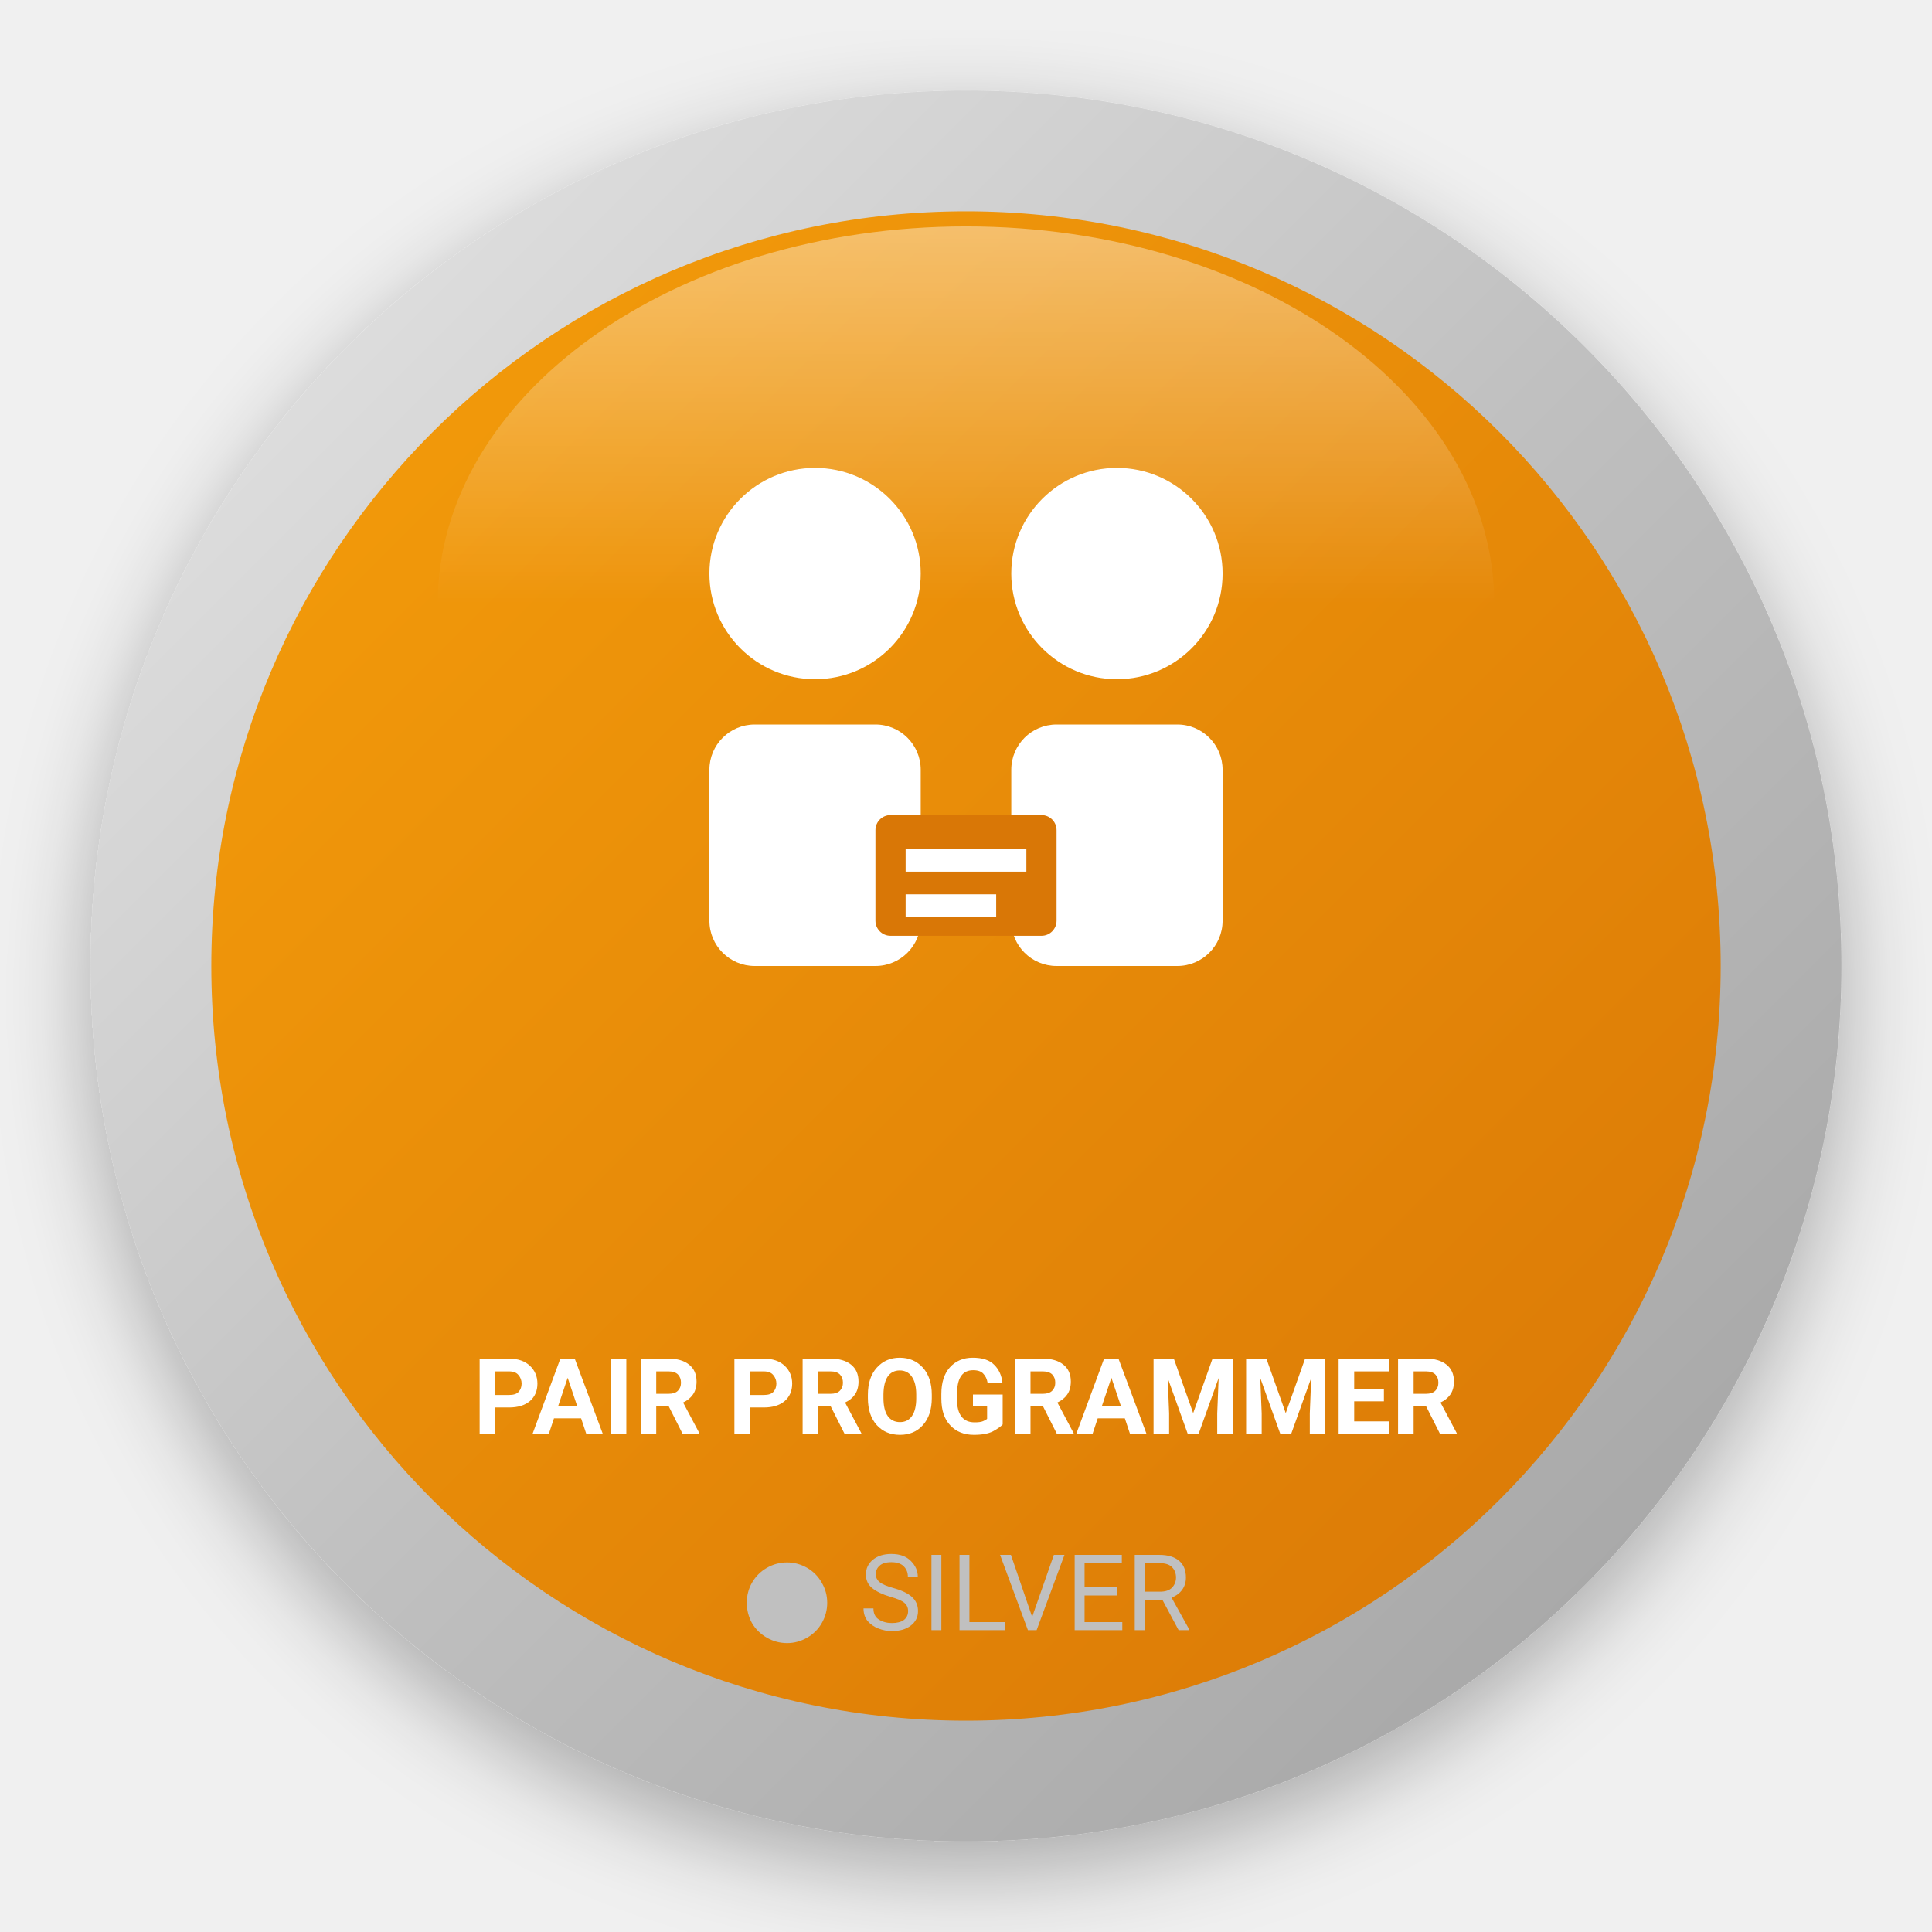
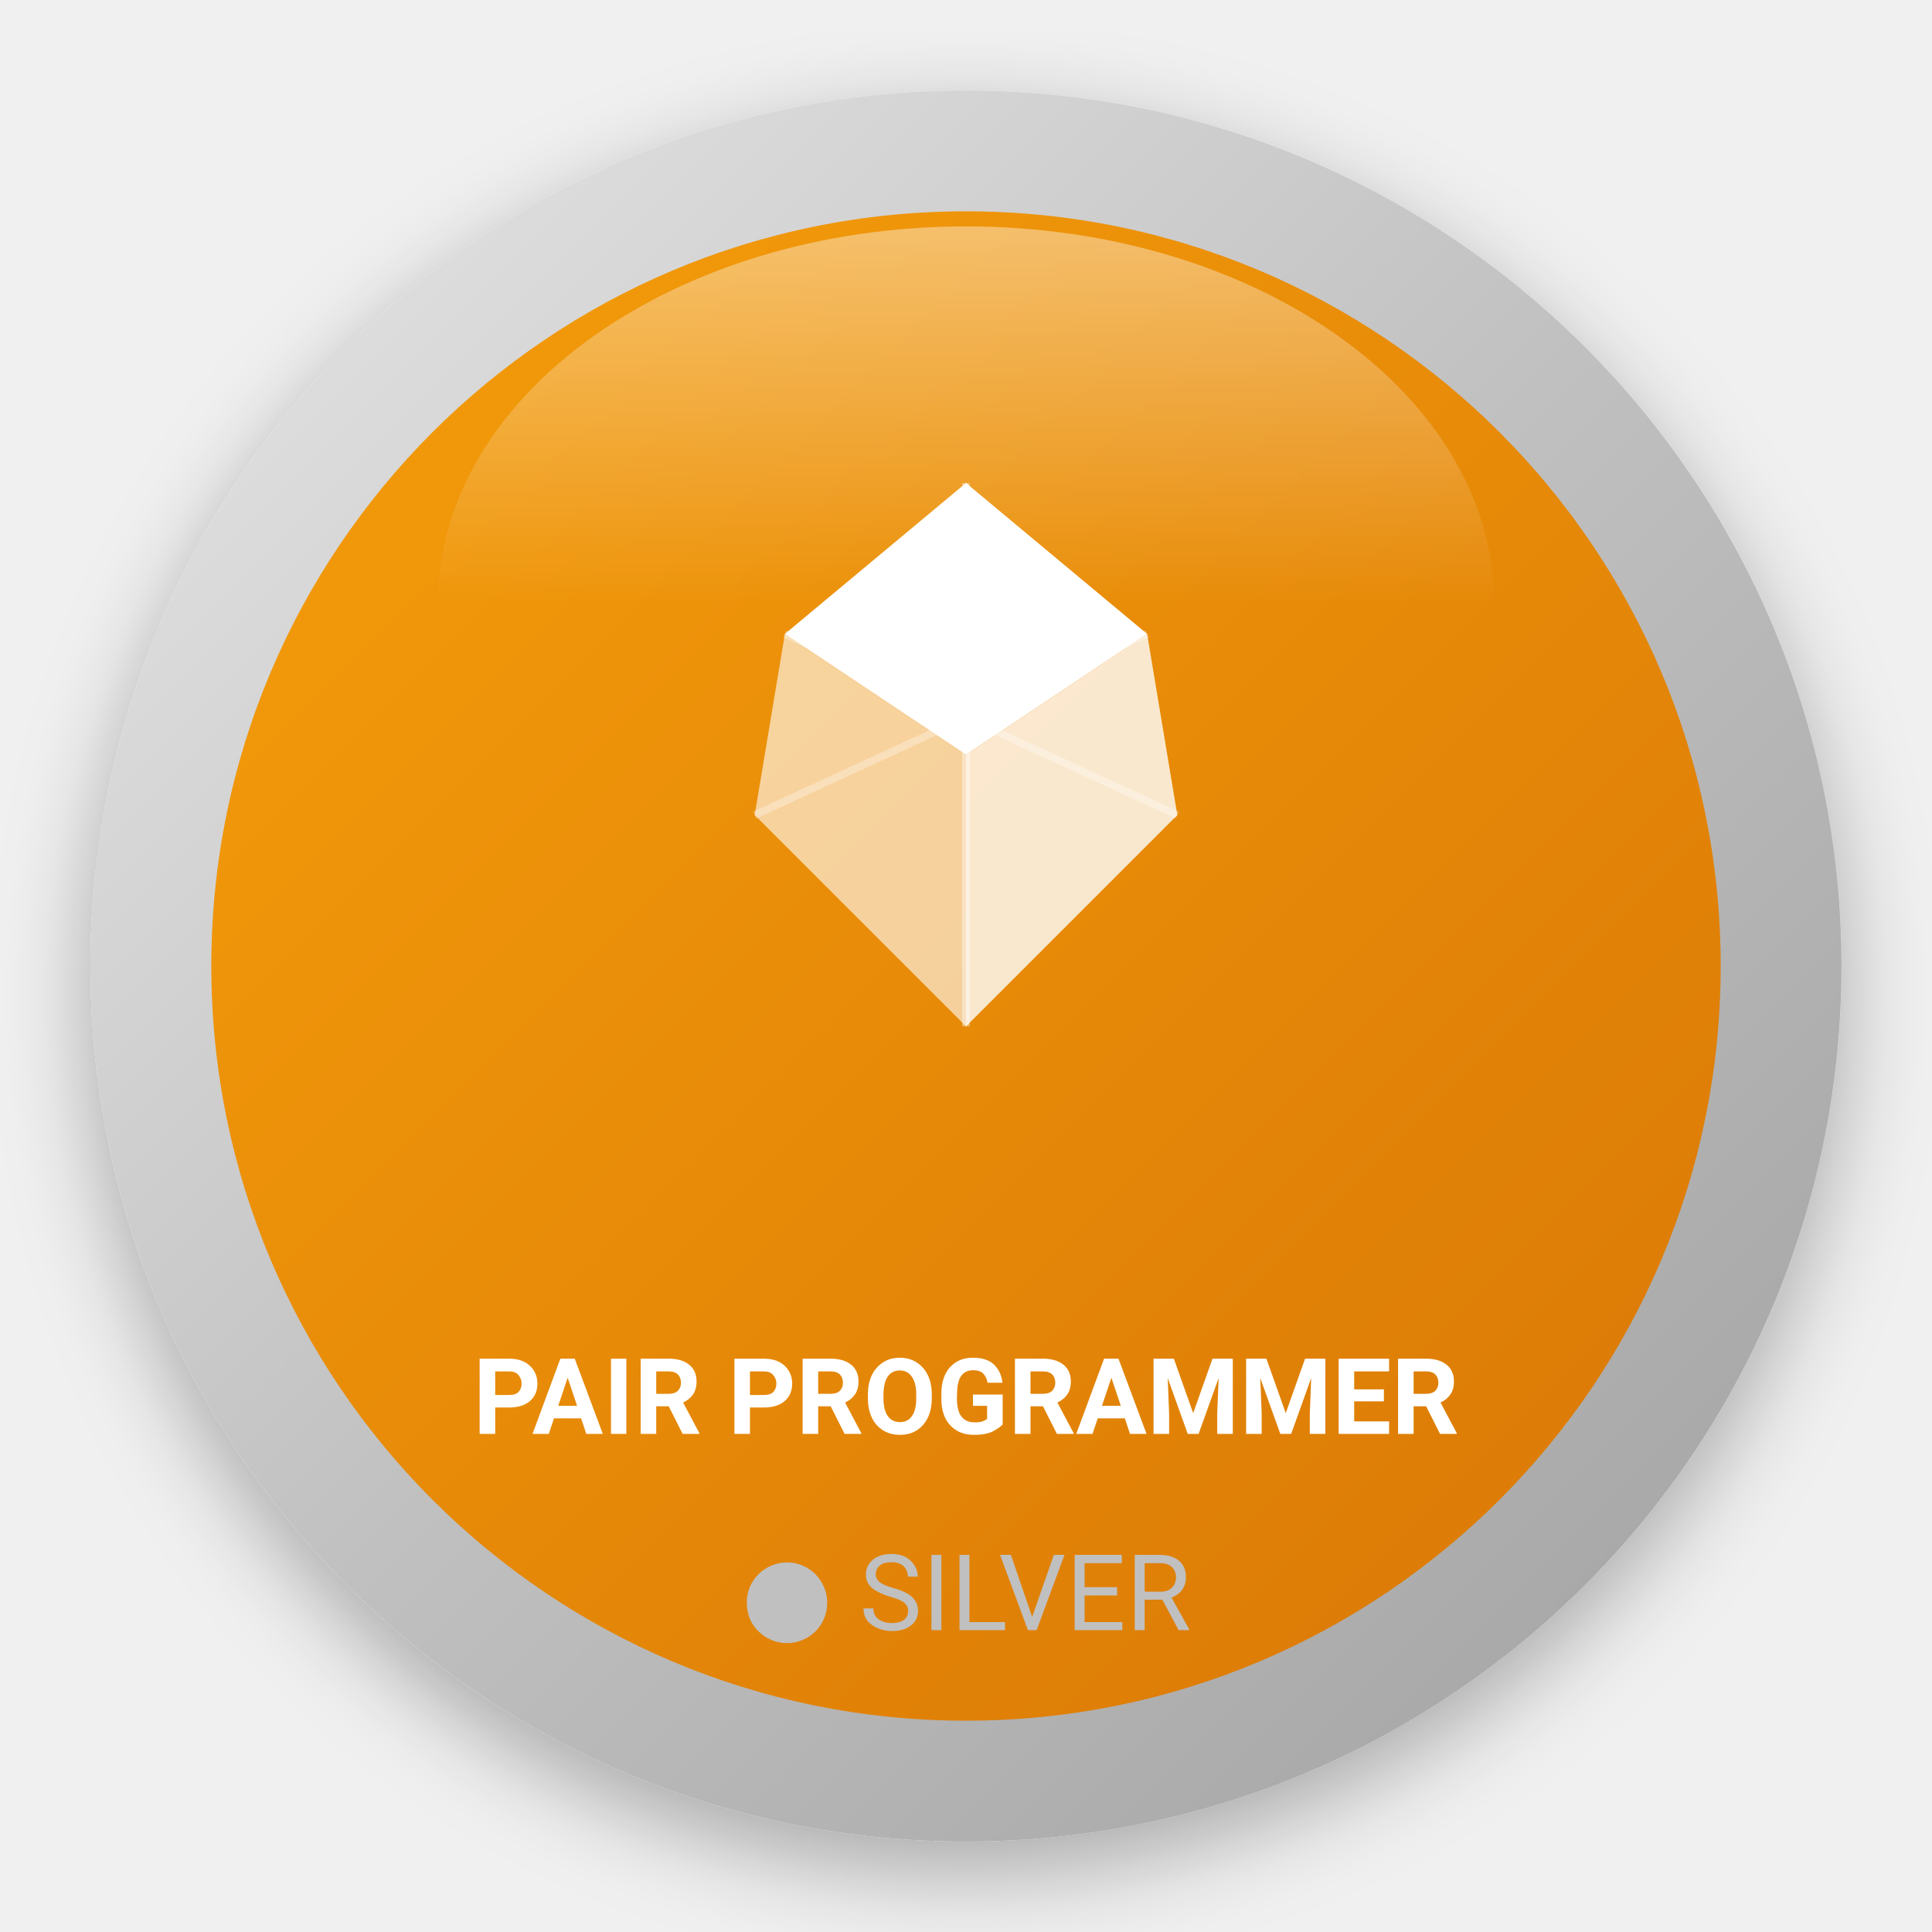
<svg xmlns="http://www.w3.org/2000/svg" width="128" height="128" viewBox="0 0 128 128">
  <defs>
    <linearGradient id="bg" x1="0%" y1="0%" x2="100%" y2="100%">
      <stop offset="0%" stop-color="#F59E0B" />
      <stop offset="100%" stop-color="#D97706" />
    </linearGradient>
    <linearGradient id="silver" x1="0%" y1="0%" x2="100%" y2="100%">
      <stop offset="0%" stop-color="#E8E8E8" />
      <stop offset="50%" stop-color="#C0C0C0" />
      <stop offset="100%" stop-color="#A0A0A0" />
    </linearGradient>
    <linearGradient id="shine" x1="0%" y1="0%" x2="0%" y2="100%">
      <stop offset="0%" stop-color="white" stop-opacity="0.4" />
      <stop offset="50%" stop-color="white" stop-opacity="0" />
    </linearGradient>
    <filter id="shadow" x="-20%" y="-20%" width="140%" height="140%">
      <feDropShadow dx="0" dy="2" stdDeviation="3" flood-opacity="0.3" />
    </filter>
  </defs>
  <circle cx="64" cy="64" r="58" fill="url(#silver)" filter="url(#shadow)" />
  <circle cx="64" cy="64" r="50" fill="url(#bg)" />
  <ellipse cx="64" cy="40" rx="35" ry="25" fill="url(#shine)" />
-   <g transform="translate(64, 48)" fill="white">
-     <circle cx="-10" cy="-10" r="7" />
-     <rect x="-17" y="0" width="14" height="16" rx="3" />
-     <circle cx="10" cy="-10" r="7" />
-     <rect x="3" y="0" width="14" height="16" rx="3" />
-     <rect x="-6" y="6" width="12" height="8" rx="1" fill="#D97706" />
-     <line x1="-4" y1="9" x2="4" y2="9" stroke="white" stroke-width="1.5" />
-     <line x1="-4" y1="12" x2="2" y2="12" stroke="white" stroke-width="1.5" />
+   <g transform="translate(64, 50)">
+     <polygon points="0,-18 12,-8 0,0 -12,-8" fill="white" />
+     <polygon points="-12,-8 0,0 0,18 -14,4" fill="white" opacity="0.6" />
+     <polygon points="12,-8 14,4 0,18 0,0" fill="white" opacity="0.8" />
+     <line x1="0" y1="-18" x2="0" y2="18" stroke="white" stroke-width="0.5" opacity="0.4" />
+     <line x1="-12" y1="-8" x2="14" y2="4" stroke="white" stroke-width="0.5" opacity="0.3" />
+     <line x1="12" y1="-8" x2="-14" y2="4" stroke="white" stroke-width="0.5" opacity="0.3" />
+     <polygon points="0,-18 4,-14 0,-10 -4,-14" fill="white" opacity="0.9" />
  </g>
  <text x="64" y="95" text-anchor="middle" font-family="'Segoe UI',Roboto,sans-serif" font-size="7" font-weight="600" fill="white">PAIR PROGRAMMER</text>
  <text x="64" y="108" text-anchor="middle" font-family="'Segoe UI',Roboto,sans-serif" font-size="7" fill="#C0C0C0">● SILVER</text>
</svg>
